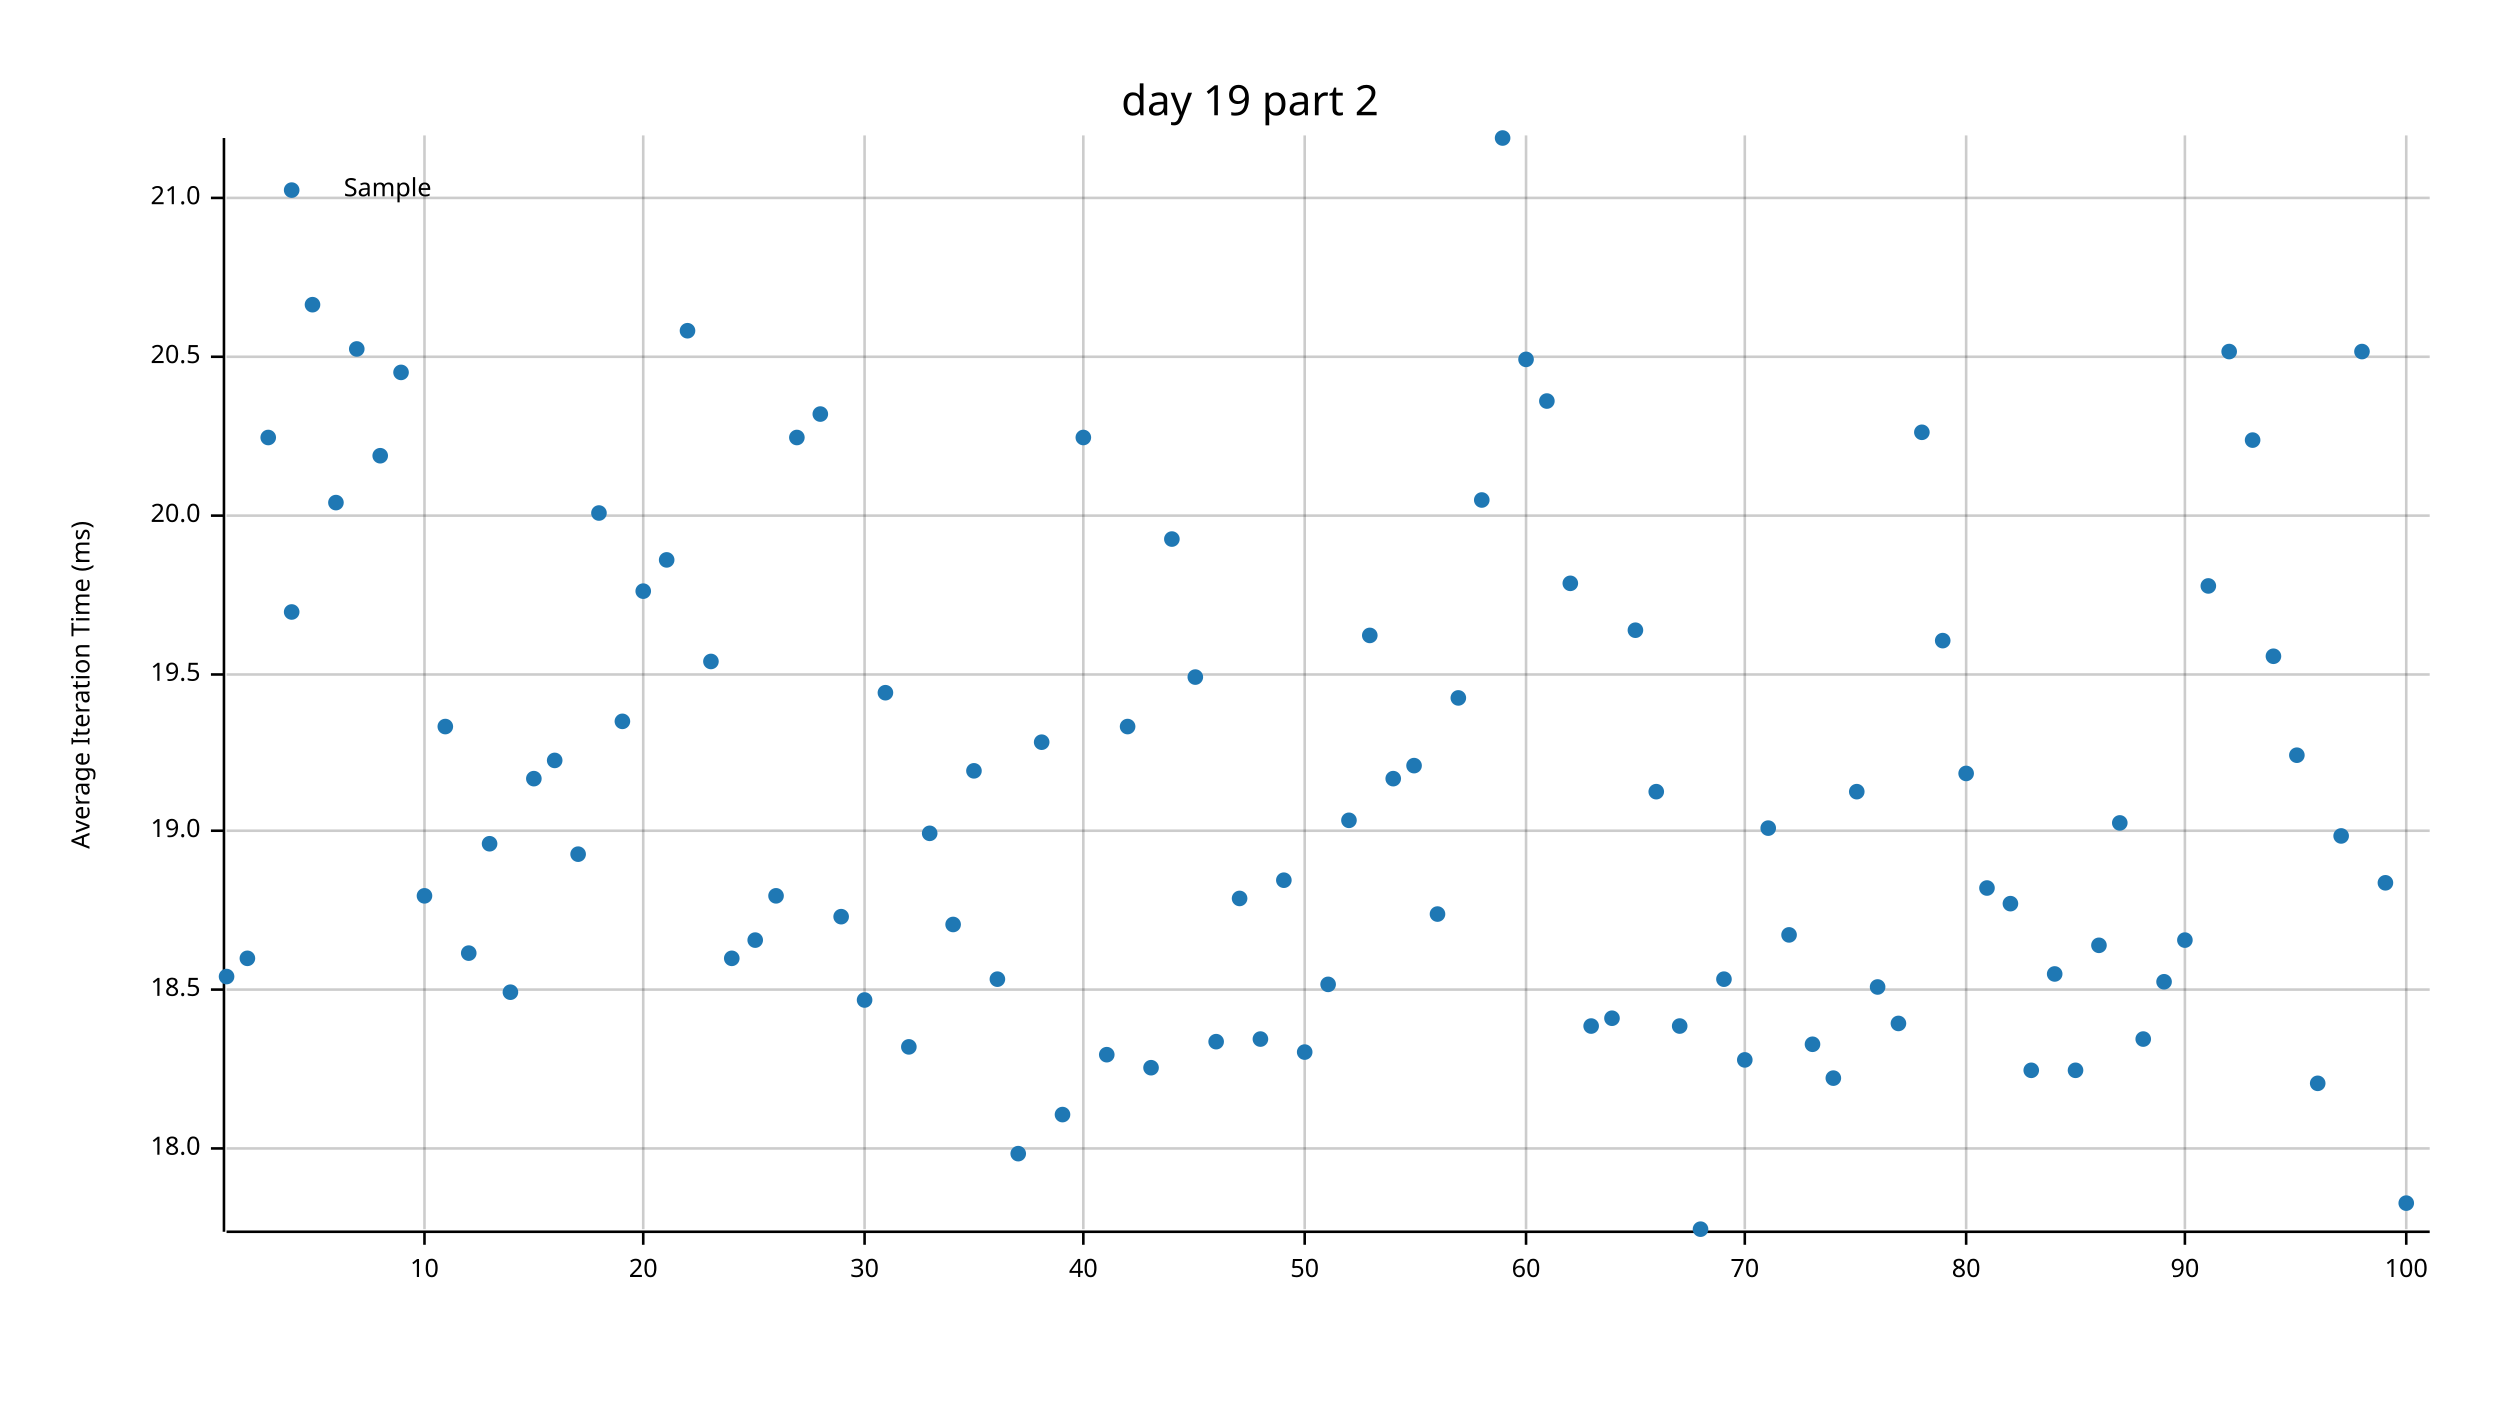
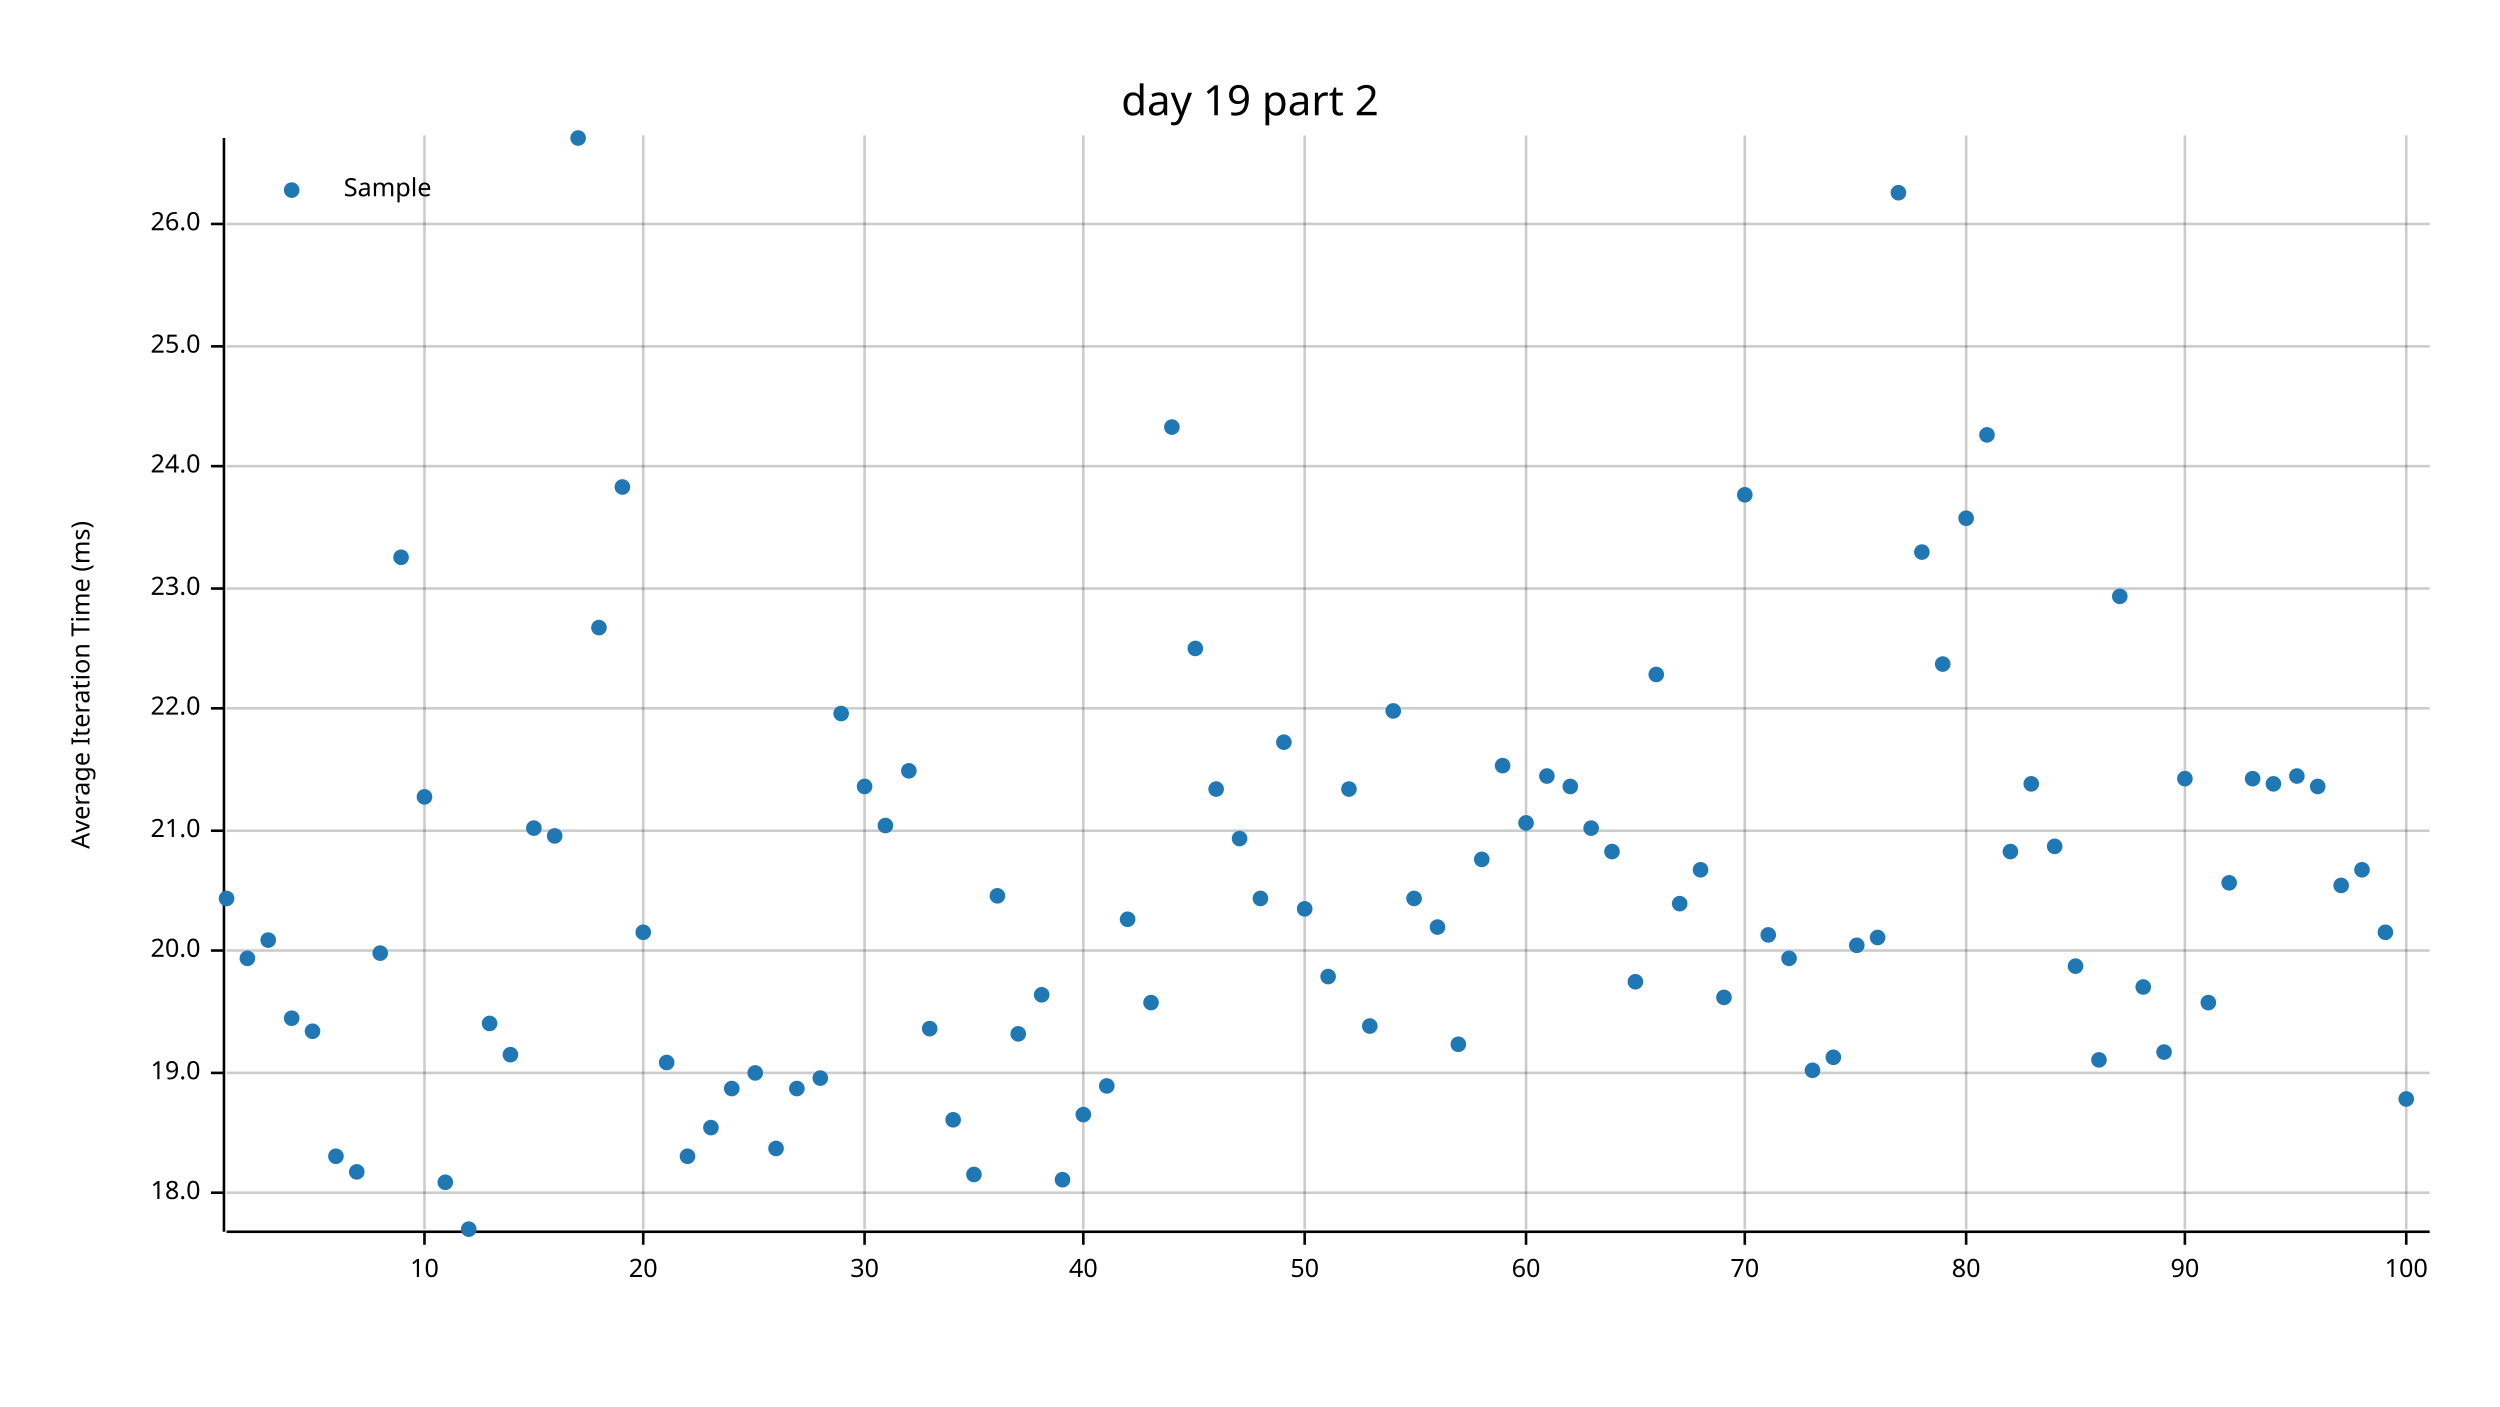
<svg xmlns="http://www.w3.org/2000/svg" width="960" height="540" viewBox="0 0 960 540">
  <text x="480" y="32" dy="0.76em" text-anchor="middle" font-family="sans-serif" font-size="16.129" opacity="1" fill="#000000">
day 19 part 2
</text>
  <text x="27" y="263" dy="0.76em" text-anchor="middle" font-family="sans-serif" font-size="9.677" opacity="1" fill="#000000" transform="rotate(270, 27, 263)">
Average Iteration Time (ms)
</text>
  <line opacity="0.2" stroke="#000000" stroke-width="1" x1="163" y1="472" x2="163" y2="52" />
  <line opacity="0.2" stroke="#000000" stroke-width="1" x1="247" y1="472" x2="247" y2="52" />
  <line opacity="0.2" stroke="#000000" stroke-width="1" x1="332" y1="472" x2="332" y2="52" />
  <line opacity="0.2" stroke="#000000" stroke-width="1" x1="416" y1="472" x2="416" y2="52" />
  <line opacity="0.2" stroke="#000000" stroke-width="1" x1="501" y1="472" x2="501" y2="52" />
  <line opacity="0.2" stroke="#000000" stroke-width="1" x1="586" y1="472" x2="586" y2="52" />
  <line opacity="0.2" stroke="#000000" stroke-width="1" x1="670" y1="472" x2="670" y2="52" />
  <line opacity="0.2" stroke="#000000" stroke-width="1" x1="755" y1="472" x2="755" y2="52" />
  <line opacity="0.2" stroke="#000000" stroke-width="1" x1="839" y1="472" x2="839" y2="52" />
  <line opacity="0.2" stroke="#000000" stroke-width="1" x1="924" y1="472" x2="924" y2="52" />
-   <line opacity="0.2" stroke="#000000" stroke-width="1" x1="87" y1="441" x2="933" y2="441" />
-   <line opacity="0.2" stroke="#000000" stroke-width="1" x1="87" y1="380" x2="933" y2="380" />
+   <line opacity="0.2" stroke="#000000" stroke-width="1" x1="87" y1="458" x2="933" y2="458" />
+   <line opacity="0.2" stroke="#000000" stroke-width="1" x1="87" y1="412" x2="933" y2="412" />
+   <line opacity="0.2" stroke="#000000" stroke-width="1" x1="87" y1="365" x2="933" y2="365" />
  <line opacity="0.2" stroke="#000000" stroke-width="1" x1="87" y1="319" x2="933" y2="319" />
-   <line opacity="0.2" stroke="#000000" stroke-width="1" x1="87" y1="259" x2="933" y2="259" />
-   <line opacity="0.2" stroke="#000000" stroke-width="1" x1="87" y1="198" x2="933" y2="198" />
-   <line opacity="0.2" stroke="#000000" stroke-width="1" x1="87" y1="137" x2="933" y2="137" />
-   <line opacity="0.2" stroke="#000000" stroke-width="1" x1="87" y1="76" x2="933" y2="76" />
+   <line opacity="0.2" stroke="#000000" stroke-width="1" x1="87" y1="272" x2="933" y2="272" />
+   <line opacity="0.2" stroke="#000000" stroke-width="1" x1="87" y1="226" x2="933" y2="226" />
+   <line opacity="0.2" stroke="#000000" stroke-width="1" x1="87" y1="179" x2="933" y2="179" />
+   <line opacity="0.2" stroke="#000000" stroke-width="1" x1="87" y1="133" x2="933" y2="133" />
+   <line opacity="0.2" stroke="#000000" stroke-width="1" x1="87" y1="86" x2="933" y2="86" />
  <polyline fill="none" opacity="1" stroke="#000000" stroke-width="1" points="86,53 86,473 " />
-   <text x="77" y="441" dy="0.5ex" text-anchor="end" font-family="sans-serif" font-size="9.677" opacity="1" fill="#000000">
+   <text x="77" y="458" dy="0.5ex" text-anchor="end" font-family="sans-serif" font-size="9.677" opacity="1" fill="#000000">
18.0
</text>
-   <polyline fill="none" opacity="1" stroke="#000000" stroke-width="1" points="81,441 86,441 " />
-   <text x="77" y="380" dy="0.5ex" text-anchor="end" font-family="sans-serif" font-size="9.677" opacity="1" fill="#000000">
- 18.5
- </text>
-   <polyline fill="none" opacity="1" stroke="#000000" stroke-width="1" points="81,380 86,380 " />
+   <polyline fill="none" opacity="1" stroke="#000000" stroke-width="1" points="81,458 86,458 " />
+   <text x="77" y="412" dy="0.5ex" text-anchor="end" font-family="sans-serif" font-size="9.677" opacity="1" fill="#000000">
+ 19.0
+ </text>
+   <polyline fill="none" opacity="1" stroke="#000000" stroke-width="1" points="81,412 86,412 " />
+   <text x="77" y="365" dy="0.5ex" text-anchor="end" font-family="sans-serif" font-size="9.677" opacity="1" fill="#000000">
+ 20.0
+ </text>
+   <polyline fill="none" opacity="1" stroke="#000000" stroke-width="1" points="81,365 86,365 " />
  <text x="77" y="319" dy="0.5ex" text-anchor="end" font-family="sans-serif" font-size="9.677" opacity="1" fill="#000000">
- 19.0
+ 21.0
</text>
  <polyline fill="none" opacity="1" stroke="#000000" stroke-width="1" points="81,319 86,319 " />
-   <text x="77" y="259" dy="0.5ex" text-anchor="end" font-family="sans-serif" font-size="9.677" opacity="1" fill="#000000">
- 19.5
- </text>
-   <polyline fill="none" opacity="1" stroke="#000000" stroke-width="1" points="81,259 86,259 " />
-   <text x="77" y="198" dy="0.5ex" text-anchor="end" font-family="sans-serif" font-size="9.677" opacity="1" fill="#000000">
- 20.0
- </text>
-   <polyline fill="none" opacity="1" stroke="#000000" stroke-width="1" points="81,198 86,198 " />
-   <text x="77" y="137" dy="0.5ex" text-anchor="end" font-family="sans-serif" font-size="9.677" opacity="1" fill="#000000">
- 20.5
- </text>
-   <polyline fill="none" opacity="1" stroke="#000000" stroke-width="1" points="81,137 86,137 " />
-   <text x="77" y="76" dy="0.5ex" text-anchor="end" font-family="sans-serif" font-size="9.677" opacity="1" fill="#000000">
- 21.0
- </text>
-   <polyline fill="none" opacity="1" stroke="#000000" stroke-width="1" points="81,76 86,76 " />
+   <text x="77" y="272" dy="0.5ex" text-anchor="end" font-family="sans-serif" font-size="9.677" opacity="1" fill="#000000">
+ 22.0
+ </text>
+   <polyline fill="none" opacity="1" stroke="#000000" stroke-width="1" points="81,272 86,272 " />
+   <text x="77" y="226" dy="0.5ex" text-anchor="end" font-family="sans-serif" font-size="9.677" opacity="1" fill="#000000">
+ 23.0
+ </text>
+   <polyline fill="none" opacity="1" stroke="#000000" stroke-width="1" points="81,226 86,226 " />
+   <text x="77" y="179" dy="0.5ex" text-anchor="end" font-family="sans-serif" font-size="9.677" opacity="1" fill="#000000">
+ 24.0
+ </text>
+   <polyline fill="none" opacity="1" stroke="#000000" stroke-width="1" points="81,179 86,179 " />
+   <text x="77" y="133" dy="0.5ex" text-anchor="end" font-family="sans-serif" font-size="9.677" opacity="1" fill="#000000">
+ 25.0
+ </text>
+   <polyline fill="none" opacity="1" stroke="#000000" stroke-width="1" points="81,133 86,133 " />
+   <text x="77" y="86" dy="0.5ex" text-anchor="end" font-family="sans-serif" font-size="9.677" opacity="1" fill="#000000">
+ 26.0
+ </text>
+   <polyline fill="none" opacity="1" stroke="#000000" stroke-width="1" points="81,86 86,86 " />
  <polyline fill="none" opacity="1" stroke="#000000" stroke-width="1" points="87,473 933,473 " />
  <text x="163" y="483" dy="0.76em" text-anchor="middle" font-family="sans-serif" font-size="9.677" opacity="1" fill="#000000">
10
</text>
  <polyline fill="none" opacity="1" stroke="#000000" stroke-width="1" points="163,473 163,478 " />
  <text x="247" y="483" dy="0.76em" text-anchor="middle" font-family="sans-serif" font-size="9.677" opacity="1" fill="#000000">
20
</text>
  <polyline fill="none" opacity="1" stroke="#000000" stroke-width="1" points="247,473 247,478 " />
  <text x="332" y="483" dy="0.76em" text-anchor="middle" font-family="sans-serif" font-size="9.677" opacity="1" fill="#000000">
30
</text>
  <polyline fill="none" opacity="1" stroke="#000000" stroke-width="1" points="332,473 332,478 " />
  <text x="416" y="483" dy="0.76em" text-anchor="middle" font-family="sans-serif" font-size="9.677" opacity="1" fill="#000000">
40
</text>
  <polyline fill="none" opacity="1" stroke="#000000" stroke-width="1" points="416,473 416,478 " />
  <text x="501" y="483" dy="0.76em" text-anchor="middle" font-family="sans-serif" font-size="9.677" opacity="1" fill="#000000">
50
</text>
  <polyline fill="none" opacity="1" stroke="#000000" stroke-width="1" points="501,473 501,478 " />
  <text x="586" y="483" dy="0.76em" text-anchor="middle" font-family="sans-serif" font-size="9.677" opacity="1" fill="#000000">
60
</text>
  <polyline fill="none" opacity="1" stroke="#000000" stroke-width="1" points="586,473 586,478 " />
  <text x="670" y="483" dy="0.76em" text-anchor="middle" font-family="sans-serif" font-size="9.677" opacity="1" fill="#000000">
70
</text>
  <polyline fill="none" opacity="1" stroke="#000000" stroke-width="1" points="670,473 670,478 " />
  <text x="755" y="483" dy="0.76em" text-anchor="middle" font-family="sans-serif" font-size="9.677" opacity="1" fill="#000000">
80
</text>
  <polyline fill="none" opacity="1" stroke="#000000" stroke-width="1" points="755,473 755,478 " />
  <text x="839" y="483" dy="0.76em" text-anchor="middle" font-family="sans-serif" font-size="9.677" opacity="1" fill="#000000">
90
</text>
  <polyline fill="none" opacity="1" stroke="#000000" stroke-width="1" points="839,473 839,478 " />
  <text x="924" y="483" dy="0.76em" text-anchor="middle" font-family="sans-serif" font-size="9.677" opacity="1" fill="#000000">
100
</text>
  <polyline fill="none" opacity="1" stroke="#000000" stroke-width="1" points="924,473 924,478 " />
-   <circle cx="87" cy="375" r="3" opacity="1" fill="#1F78B4" stroke="none" />
+   <circle cx="87" cy="345" r="3" opacity="1" fill="#1F78B4" stroke="none" />
  <circle cx="95" cy="368" r="3" opacity="1" fill="#1F78B4" stroke="none" />
-   <circle cx="103" cy="168" r="3" opacity="1" fill="#1F78B4" stroke="none" />
-   <circle cx="112" cy="235" r="3" opacity="1" fill="#1F78B4" stroke="none" />
-   <circle cx="120" cy="117" r="3" opacity="1" fill="#1F78B4" stroke="none" />
-   <circle cx="129" cy="193" r="3" opacity="1" fill="#1F78B4" stroke="none" />
-   <circle cx="137" cy="134" r="3" opacity="1" fill="#1F78B4" stroke="none" />
-   <circle cx="146" cy="175" r="3" opacity="1" fill="#1F78B4" stroke="none" />
-   <circle cx="154" cy="143" r="3" opacity="1" fill="#1F78B4" stroke="none" />
-   <circle cx="163" cy="344" r="3" opacity="1" fill="#1F78B4" stroke="none" />
-   <circle cx="171" cy="279" r="3" opacity="1" fill="#1F78B4" stroke="none" />
-   <circle cx="180" cy="366" r="3" opacity="1" fill="#1F78B4" stroke="none" />
-   <circle cx="188" cy="324" r="3" opacity="1" fill="#1F78B4" stroke="none" />
-   <circle cx="196" cy="381" r="3" opacity="1" fill="#1F78B4" stroke="none" />
-   <circle cx="205" cy="299" r="3" opacity="1" fill="#1F78B4" stroke="none" />
-   <circle cx="213" cy="292" r="3" opacity="1" fill="#1F78B4" stroke="none" />
-   <circle cx="222" cy="328" r="3" opacity="1" fill="#1F78B4" stroke="none" />
-   <circle cx="230" cy="197" r="3" opacity="1" fill="#1F78B4" stroke="none" />
-   <circle cx="239" cy="277" r="3" opacity="1" fill="#1F78B4" stroke="none" />
-   <circle cx="247" cy="227" r="3" opacity="1" fill="#1F78B4" stroke="none" />
-   <circle cx="256" cy="215" r="3" opacity="1" fill="#1F78B4" stroke="none" />
-   <circle cx="264" cy="127" r="3" opacity="1" fill="#1F78B4" stroke="none" />
-   <circle cx="273" cy="254" r="3" opacity="1" fill="#1F78B4" stroke="none" />
-   <circle cx="281" cy="368" r="3" opacity="1" fill="#1F78B4" stroke="none" />
-   <circle cx="290" cy="361" r="3" opacity="1" fill="#1F78B4" stroke="none" />
-   <circle cx="298" cy="344" r="3" opacity="1" fill="#1F78B4" stroke="none" />
-   <circle cx="306" cy="168" r="3" opacity="1" fill="#1F78B4" stroke="none" />
-   <circle cx="315" cy="159" r="3" opacity="1" fill="#1F78B4" stroke="none" />
-   <circle cx="323" cy="352" r="3" opacity="1" fill="#1F78B4" stroke="none" />
-   <circle cx="332" cy="384" r="3" opacity="1" fill="#1F78B4" stroke="none" />
-   <circle cx="340" cy="266" r="3" opacity="1" fill="#1F78B4" stroke="none" />
-   <circle cx="349" cy="402" r="3" opacity="1" fill="#1F78B4" stroke="none" />
-   <circle cx="357" cy="320" r="3" opacity="1" fill="#1F78B4" stroke="none" />
-   <circle cx="366" cy="355" r="3" opacity="1" fill="#1F78B4" stroke="none" />
-   <circle cx="374" cy="296" r="3" opacity="1" fill="#1F78B4" stroke="none" />
-   <circle cx="383" cy="376" r="3" opacity="1" fill="#1F78B4" stroke="none" />
-   <circle cx="391" cy="443" r="3" opacity="1" fill="#1F78B4" stroke="none" />
-   <circle cx="400" cy="285" r="3" opacity="1" fill="#1F78B4" stroke="none" />
-   <circle cx="408" cy="428" r="3" opacity="1" fill="#1F78B4" stroke="none" />
-   <circle cx="416" cy="168" r="3" opacity="1" fill="#1F78B4" stroke="none" />
-   <circle cx="425" cy="405" r="3" opacity="1" fill="#1F78B4" stroke="none" />
-   <circle cx="433" cy="279" r="3" opacity="1" fill="#1F78B4" stroke="none" />
-   <circle cx="442" cy="410" r="3" opacity="1" fill="#1F78B4" stroke="none" />
-   <circle cx="450" cy="207" r="3" opacity="1" fill="#1F78B4" stroke="none" />
-   <circle cx="459" cy="260" r="3" opacity="1" fill="#1F78B4" stroke="none" />
-   <circle cx="467" cy="400" r="3" opacity="1" fill="#1F78B4" stroke="none" />
-   <circle cx="476" cy="345" r="3" opacity="1" fill="#1F78B4" stroke="none" />
-   <circle cx="484" cy="399" r="3" opacity="1" fill="#1F78B4" stroke="none" />
-   <circle cx="493" cy="338" r="3" opacity="1" fill="#1F78B4" stroke="none" />
-   <circle cx="501" cy="404" r="3" opacity="1" fill="#1F78B4" stroke="none" />
-   <circle cx="510" cy="378" r="3" opacity="1" fill="#1F78B4" stroke="none" />
-   <circle cx="518" cy="315" r="3" opacity="1" fill="#1F78B4" stroke="none" />
-   <circle cx="526" cy="244" r="3" opacity="1" fill="#1F78B4" stroke="none" />
-   <circle cx="535" cy="299" r="3" opacity="1" fill="#1F78B4" stroke="none" />
-   <circle cx="543" cy="294" r="3" opacity="1" fill="#1F78B4" stroke="none" />
-   <circle cx="552" cy="351" r="3" opacity="1" fill="#1F78B4" stroke="none" />
-   <circle cx="560" cy="268" r="3" opacity="1" fill="#1F78B4" stroke="none" />
-   <circle cx="569" cy="192" r="3" opacity="1" fill="#1F78B4" stroke="none" />
-   <circle cx="577" cy="53" r="3" opacity="1" fill="#1F78B4" stroke="none" />
-   <circle cx="586" cy="138" r="3" opacity="1" fill="#1F78B4" stroke="none" />
-   <circle cx="594" cy="154" r="3" opacity="1" fill="#1F78B4" stroke="none" />
-   <circle cx="603" cy="224" r="3" opacity="1" fill="#1F78B4" stroke="none" />
-   <circle cx="611" cy="394" r="3" opacity="1" fill="#1F78B4" stroke="none" />
-   <circle cx="619" cy="391" r="3" opacity="1" fill="#1F78B4" stroke="none" />
-   <circle cx="628" cy="242" r="3" opacity="1" fill="#1F78B4" stroke="none" />
-   <circle cx="636" cy="304" r="3" opacity="1" fill="#1F78B4" stroke="none" />
-   <circle cx="645" cy="394" r="3" opacity="1" fill="#1F78B4" stroke="none" />
-   <circle cx="653" cy="472" r="3" opacity="1" fill="#1F78B4" stroke="none" />
-   <circle cx="662" cy="376" r="3" opacity="1" fill="#1F78B4" stroke="none" />
-   <circle cx="670" cy="407" r="3" opacity="1" fill="#1F78B4" stroke="none" />
-   <circle cx="679" cy="318" r="3" opacity="1" fill="#1F78B4" stroke="none" />
-   <circle cx="687" cy="359" r="3" opacity="1" fill="#1F78B4" stroke="none" />
-   <circle cx="696" cy="401" r="3" opacity="1" fill="#1F78B4" stroke="none" />
-   <circle cx="704" cy="414" r="3" opacity="1" fill="#1F78B4" stroke="none" />
-   <circle cx="713" cy="304" r="3" opacity="1" fill="#1F78B4" stroke="none" />
-   <circle cx="721" cy="379" r="3" opacity="1" fill="#1F78B4" stroke="none" />
-   <circle cx="729" cy="393" r="3" opacity="1" fill="#1F78B4" stroke="none" />
-   <circle cx="738" cy="166" r="3" opacity="1" fill="#1F78B4" stroke="none" />
-   <circle cx="746" cy="246" r="3" opacity="1" fill="#1F78B4" stroke="none" />
-   <circle cx="755" cy="297" r="3" opacity="1" fill="#1F78B4" stroke="none" />
-   <circle cx="763" cy="341" r="3" opacity="1" fill="#1F78B4" stroke="none" />
-   <circle cx="772" cy="347" r="3" opacity="1" fill="#1F78B4" stroke="none" />
-   <circle cx="780" cy="411" r="3" opacity="1" fill="#1F78B4" stroke="none" />
-   <circle cx="789" cy="374" r="3" opacity="1" fill="#1F78B4" stroke="none" />
-   <circle cx="797" cy="411" r="3" opacity="1" fill="#1F78B4" stroke="none" />
-   <circle cx="806" cy="363" r="3" opacity="1" fill="#1F78B4" stroke="none" />
-   <circle cx="814" cy="316" r="3" opacity="1" fill="#1F78B4" stroke="none" />
-   <circle cx="823" cy="399" r="3" opacity="1" fill="#1F78B4" stroke="none" />
-   <circle cx="831" cy="377" r="3" opacity="1" fill="#1F78B4" stroke="none" />
-   <circle cx="839" cy="361" r="3" opacity="1" fill="#1F78B4" stroke="none" />
-   <circle cx="848" cy="225" r="3" opacity="1" fill="#1F78B4" stroke="none" />
-   <circle cx="856" cy="135" r="3" opacity="1" fill="#1F78B4" stroke="none" />
-   <circle cx="865" cy="169" r="3" opacity="1" fill="#1F78B4" stroke="none" />
-   <circle cx="873" cy="252" r="3" opacity="1" fill="#1F78B4" stroke="none" />
-   <circle cx="882" cy="290" r="3" opacity="1" fill="#1F78B4" stroke="none" />
-   <circle cx="890" cy="416" r="3" opacity="1" fill="#1F78B4" stroke="none" />
-   <circle cx="899" cy="321" r="3" opacity="1" fill="#1F78B4" stroke="none" />
-   <circle cx="907" cy="135" r="3" opacity="1" fill="#1F78B4" stroke="none" />
-   <circle cx="916" cy="339" r="3" opacity="1" fill="#1F78B4" stroke="none" />
-   <circle cx="924" cy="462" r="3" opacity="1" fill="#1F78B4" stroke="none" />
+   <circle cx="103" cy="361" r="3" opacity="1" fill="#1F78B4" stroke="none" />
+   <circle cx="112" cy="391" r="3" opacity="1" fill="#1F78B4" stroke="none" />
+   <circle cx="120" cy="396" r="3" opacity="1" fill="#1F78B4" stroke="none" />
+   <circle cx="129" cy="444" r="3" opacity="1" fill="#1F78B4" stroke="none" />
+   <circle cx="137" cy="450" r="3" opacity="1" fill="#1F78B4" stroke="none" />
+   <circle cx="146" cy="366" r="3" opacity="1" fill="#1F78B4" stroke="none" />
+   <circle cx="154" cy="214" r="3" opacity="1" fill="#1F78B4" stroke="none" />
+   <circle cx="163" cy="306" r="3" opacity="1" fill="#1F78B4" stroke="none" />
+   <circle cx="171" cy="454" r="3" opacity="1" fill="#1F78B4" stroke="none" />
+   <circle cx="180" cy="472" r="3" opacity="1" fill="#1F78B4" stroke="none" />
+   <circle cx="188" cy="393" r="3" opacity="1" fill="#1F78B4" stroke="none" />
+   <circle cx="196" cy="405" r="3" opacity="1" fill="#1F78B4" stroke="none" />
+   <circle cx="205" cy="318" r="3" opacity="1" fill="#1F78B4" stroke="none" />
+   <circle cx="213" cy="321" r="3" opacity="1" fill="#1F78B4" stroke="none" />
+   <circle cx="222" cy="53" r="3" opacity="1" fill="#1F78B4" stroke="none" />
+   <circle cx="230" cy="241" r="3" opacity="1" fill="#1F78B4" stroke="none" />
+   <circle cx="239" cy="187" r="3" opacity="1" fill="#1F78B4" stroke="none" />
+   <circle cx="247" cy="358" r="3" opacity="1" fill="#1F78B4" stroke="none" />
+   <circle cx="256" cy="408" r="3" opacity="1" fill="#1F78B4" stroke="none" />
+   <circle cx="264" cy="444" r="3" opacity="1" fill="#1F78B4" stroke="none" />
+   <circle cx="273" cy="433" r="3" opacity="1" fill="#1F78B4" stroke="none" />
+   <circle cx="281" cy="418" r="3" opacity="1" fill="#1F78B4" stroke="none" />
+   <circle cx="290" cy="412" r="3" opacity="1" fill="#1F78B4" stroke="none" />
+   <circle cx="298" cy="441" r="3" opacity="1" fill="#1F78B4" stroke="none" />
+   <circle cx="306" cy="418" r="3" opacity="1" fill="#1F78B4" stroke="none" />
+   <circle cx="315" cy="414" r="3" opacity="1" fill="#1F78B4" stroke="none" />
+   <circle cx="323" cy="274" r="3" opacity="1" fill="#1F78B4" stroke="none" />
+   <circle cx="332" cy="302" r="3" opacity="1" fill="#1F78B4" stroke="none" />
+   <circle cx="340" cy="317" r="3" opacity="1" fill="#1F78B4" stroke="none" />
+   <circle cx="349" cy="296" r="3" opacity="1" fill="#1F78B4" stroke="none" />
+   <circle cx="357" cy="395" r="3" opacity="1" fill="#1F78B4" stroke="none" />
+   <circle cx="366" cy="430" r="3" opacity="1" fill="#1F78B4" stroke="none" />
+   <circle cx="374" cy="451" r="3" opacity="1" fill="#1F78B4" stroke="none" />
+   <circle cx="383" cy="344" r="3" opacity="1" fill="#1F78B4" stroke="none" />
+   <circle cx="391" cy="397" r="3" opacity="1" fill="#1F78B4" stroke="none" />
+   <circle cx="400" cy="382" r="3" opacity="1" fill="#1F78B4" stroke="none" />
+   <circle cx="408" cy="453" r="3" opacity="1" fill="#1F78B4" stroke="none" />
+   <circle cx="416" cy="428" r="3" opacity="1" fill="#1F78B4" stroke="none" />
+   <circle cx="425" cy="417" r="3" opacity="1" fill="#1F78B4" stroke="none" />
+   <circle cx="433" cy="353" r="3" opacity="1" fill="#1F78B4" stroke="none" />
+   <circle cx="442" cy="385" r="3" opacity="1" fill="#1F78B4" stroke="none" />
+   <circle cx="450" cy="164" r="3" opacity="1" fill="#1F78B4" stroke="none" />
+   <circle cx="459" cy="249" r="3" opacity="1" fill="#1F78B4" stroke="none" />
+   <circle cx="467" cy="303" r="3" opacity="1" fill="#1F78B4" stroke="none" />
+   <circle cx="476" cy="322" r="3" opacity="1" fill="#1F78B4" stroke="none" />
+   <circle cx="484" cy="345" r="3" opacity="1" fill="#1F78B4" stroke="none" />
+   <circle cx="493" cy="285" r="3" opacity="1" fill="#1F78B4" stroke="none" />
+   <circle cx="501" cy="349" r="3" opacity="1" fill="#1F78B4" stroke="none" />
+   <circle cx="510" cy="375" r="3" opacity="1" fill="#1F78B4" stroke="none" />
+   <circle cx="518" cy="303" r="3" opacity="1" fill="#1F78B4" stroke="none" />
+   <circle cx="526" cy="394" r="3" opacity="1" fill="#1F78B4" stroke="none" />
+   <circle cx="535" cy="273" r="3" opacity="1" fill="#1F78B4" stroke="none" />
+   <circle cx="543" cy="345" r="3" opacity="1" fill="#1F78B4" stroke="none" />
+   <circle cx="552" cy="356" r="3" opacity="1" fill="#1F78B4" stroke="none" />
+   <circle cx="560" cy="401" r="3" opacity="1" fill="#1F78B4" stroke="none" />
+   <circle cx="569" cy="330" r="3" opacity="1" fill="#1F78B4" stroke="none" />
+   <circle cx="577" cy="294" r="3" opacity="1" fill="#1F78B4" stroke="none" />
+   <circle cx="586" cy="316" r="3" opacity="1" fill="#1F78B4" stroke="none" />
+   <circle cx="594" cy="298" r="3" opacity="1" fill="#1F78B4" stroke="none" />
+   <circle cx="603" cy="302" r="3" opacity="1" fill="#1F78B4" stroke="none" />
+   <circle cx="611" cy="318" r="3" opacity="1" fill="#1F78B4" stroke="none" />
+   <circle cx="619" cy="327" r="3" opacity="1" fill="#1F78B4" stroke="none" />
+   <circle cx="628" cy="377" r="3" opacity="1" fill="#1F78B4" stroke="none" />
+   <circle cx="636" cy="259" r="3" opacity="1" fill="#1F78B4" stroke="none" />
+   <circle cx="645" cy="347" r="3" opacity="1" fill="#1F78B4" stroke="none" />
+   <circle cx="653" cy="334" r="3" opacity="1" fill="#1F78B4" stroke="none" />
+   <circle cx="662" cy="383" r="3" opacity="1" fill="#1F78B4" stroke="none" />
+   <circle cx="670" cy="190" r="3" opacity="1" fill="#1F78B4" stroke="none" />
+   <circle cx="679" cy="359" r="3" opacity="1" fill="#1F78B4" stroke="none" />
+   <circle cx="687" cy="368" r="3" opacity="1" fill="#1F78B4" stroke="none" />
+   <circle cx="696" cy="411" r="3" opacity="1" fill="#1F78B4" stroke="none" />
+   <circle cx="704" cy="406" r="3" opacity="1" fill="#1F78B4" stroke="none" />
+   <circle cx="713" cy="363" r="3" opacity="1" fill="#1F78B4" stroke="none" />
+   <circle cx="721" cy="360" r="3" opacity="1" fill="#1F78B4" stroke="none" />
+   <circle cx="729" cy="74" r="3" opacity="1" fill="#1F78B4" stroke="none" />
+   <circle cx="738" cy="212" r="3" opacity="1" fill="#1F78B4" stroke="none" />
+   <circle cx="746" cy="255" r="3" opacity="1" fill="#1F78B4" stroke="none" />
+   <circle cx="755" cy="199" r="3" opacity="1" fill="#1F78B4" stroke="none" />
+   <circle cx="763" cy="167" r="3" opacity="1" fill="#1F78B4" stroke="none" />
+   <circle cx="772" cy="327" r="3" opacity="1" fill="#1F78B4" stroke="none" />
+   <circle cx="780" cy="301" r="3" opacity="1" fill="#1F78B4" stroke="none" />
+   <circle cx="789" cy="325" r="3" opacity="1" fill="#1F78B4" stroke="none" />
+   <circle cx="797" cy="371" r="3" opacity="1" fill="#1F78B4" stroke="none" />
+   <circle cx="806" cy="407" r="3" opacity="1" fill="#1F78B4" stroke="none" />
+   <circle cx="814" cy="229" r="3" opacity="1" fill="#1F78B4" stroke="none" />
+   <circle cx="823" cy="379" r="3" opacity="1" fill="#1F78B4" stroke="none" />
+   <circle cx="831" cy="404" r="3" opacity="1" fill="#1F78B4" stroke="none" />
+   <circle cx="839" cy="299" r="3" opacity="1" fill="#1F78B4" stroke="none" />
+   <circle cx="848" cy="385" r="3" opacity="1" fill="#1F78B4" stroke="none" />
+   <circle cx="856" cy="339" r="3" opacity="1" fill="#1F78B4" stroke="none" />
+   <circle cx="865" cy="299" r="3" opacity="1" fill="#1F78B4" stroke="none" />
+   <circle cx="873" cy="301" r="3" opacity="1" fill="#1F78B4" stroke="none" />
+   <circle cx="882" cy="298" r="3" opacity="1" fill="#1F78B4" stroke="none" />
+   <circle cx="890" cy="302" r="3" opacity="1" fill="#1F78B4" stroke="none" />
+   <circle cx="899" cy="340" r="3" opacity="1" fill="#1F78B4" stroke="none" />
+   <circle cx="907" cy="334" r="3" opacity="1" fill="#1F78B4" stroke="none" />
+   <circle cx="916" cy="358" r="3" opacity="1" fill="#1F78B4" stroke="none" />
+   <circle cx="924" cy="422" r="3" opacity="1" fill="#1F78B4" stroke="none" />
  <text x="132" y="68" dy="0.76em" text-anchor="start" font-family="sans-serif" font-size="9.677" opacity="1" fill="#000000">
Sample
</text>
  <circle cx="112" cy="73" r="3" opacity="1" fill="#1F78B4" stroke="none" />
</svg>
